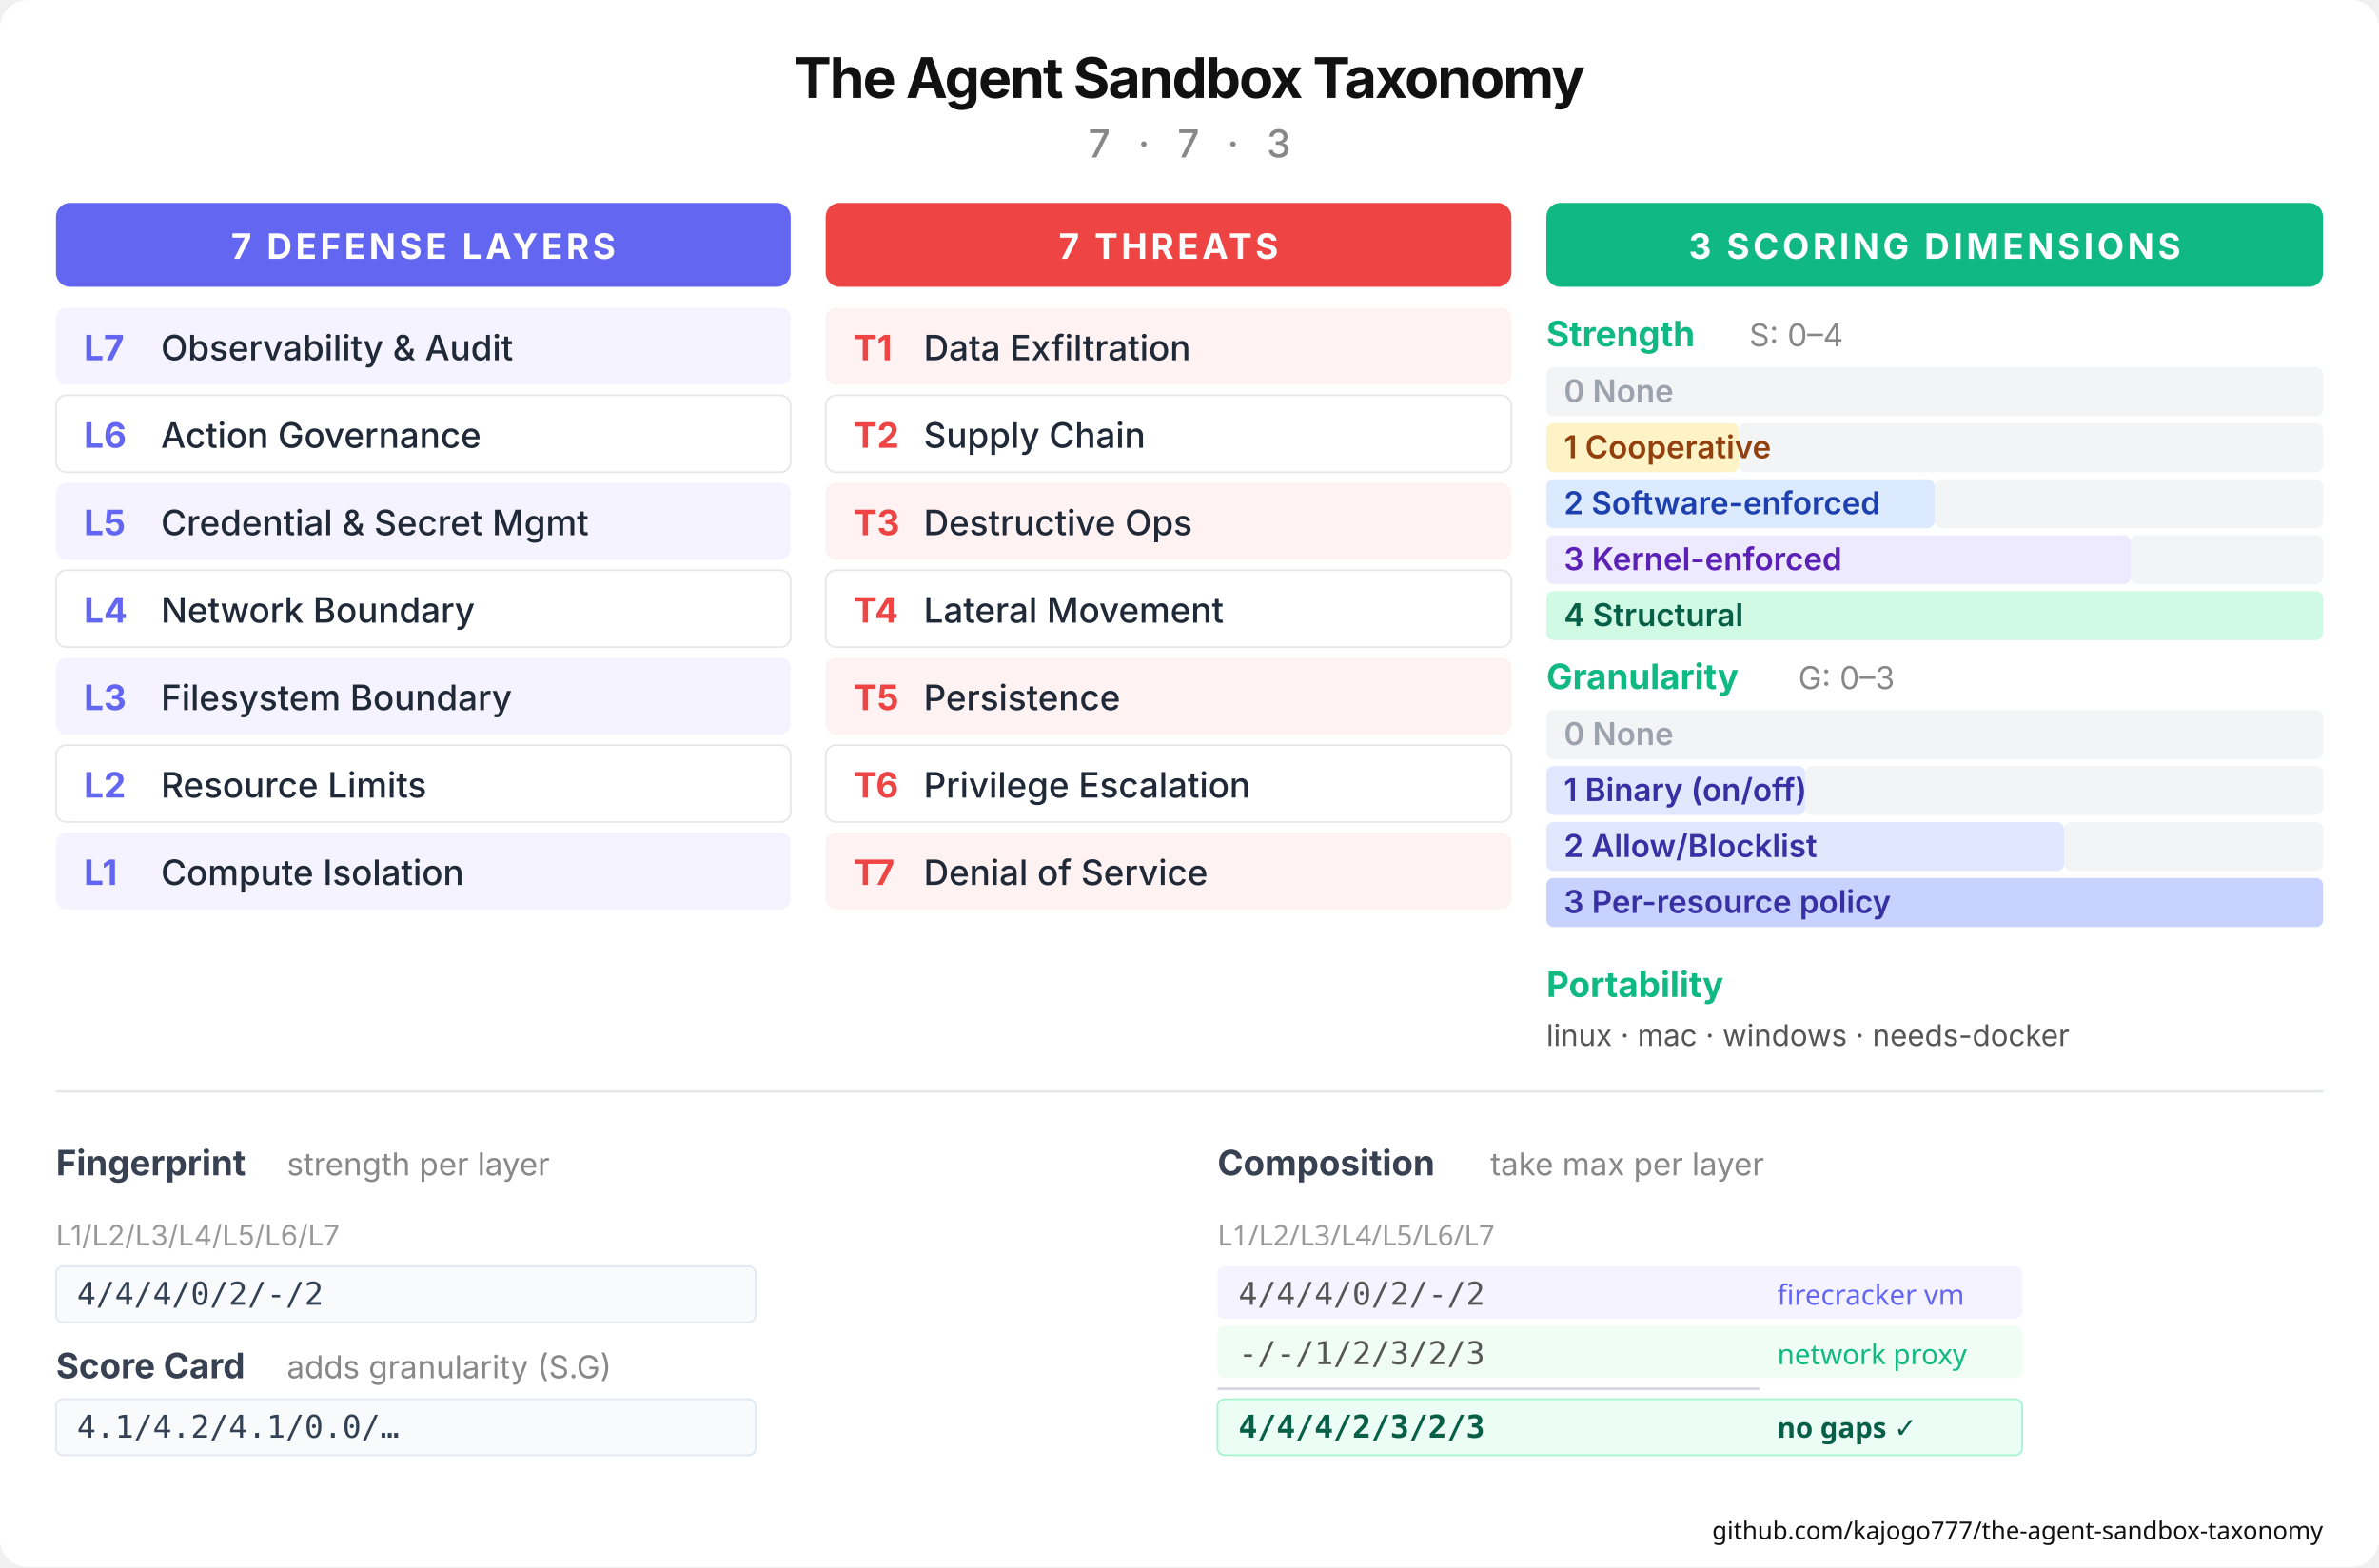
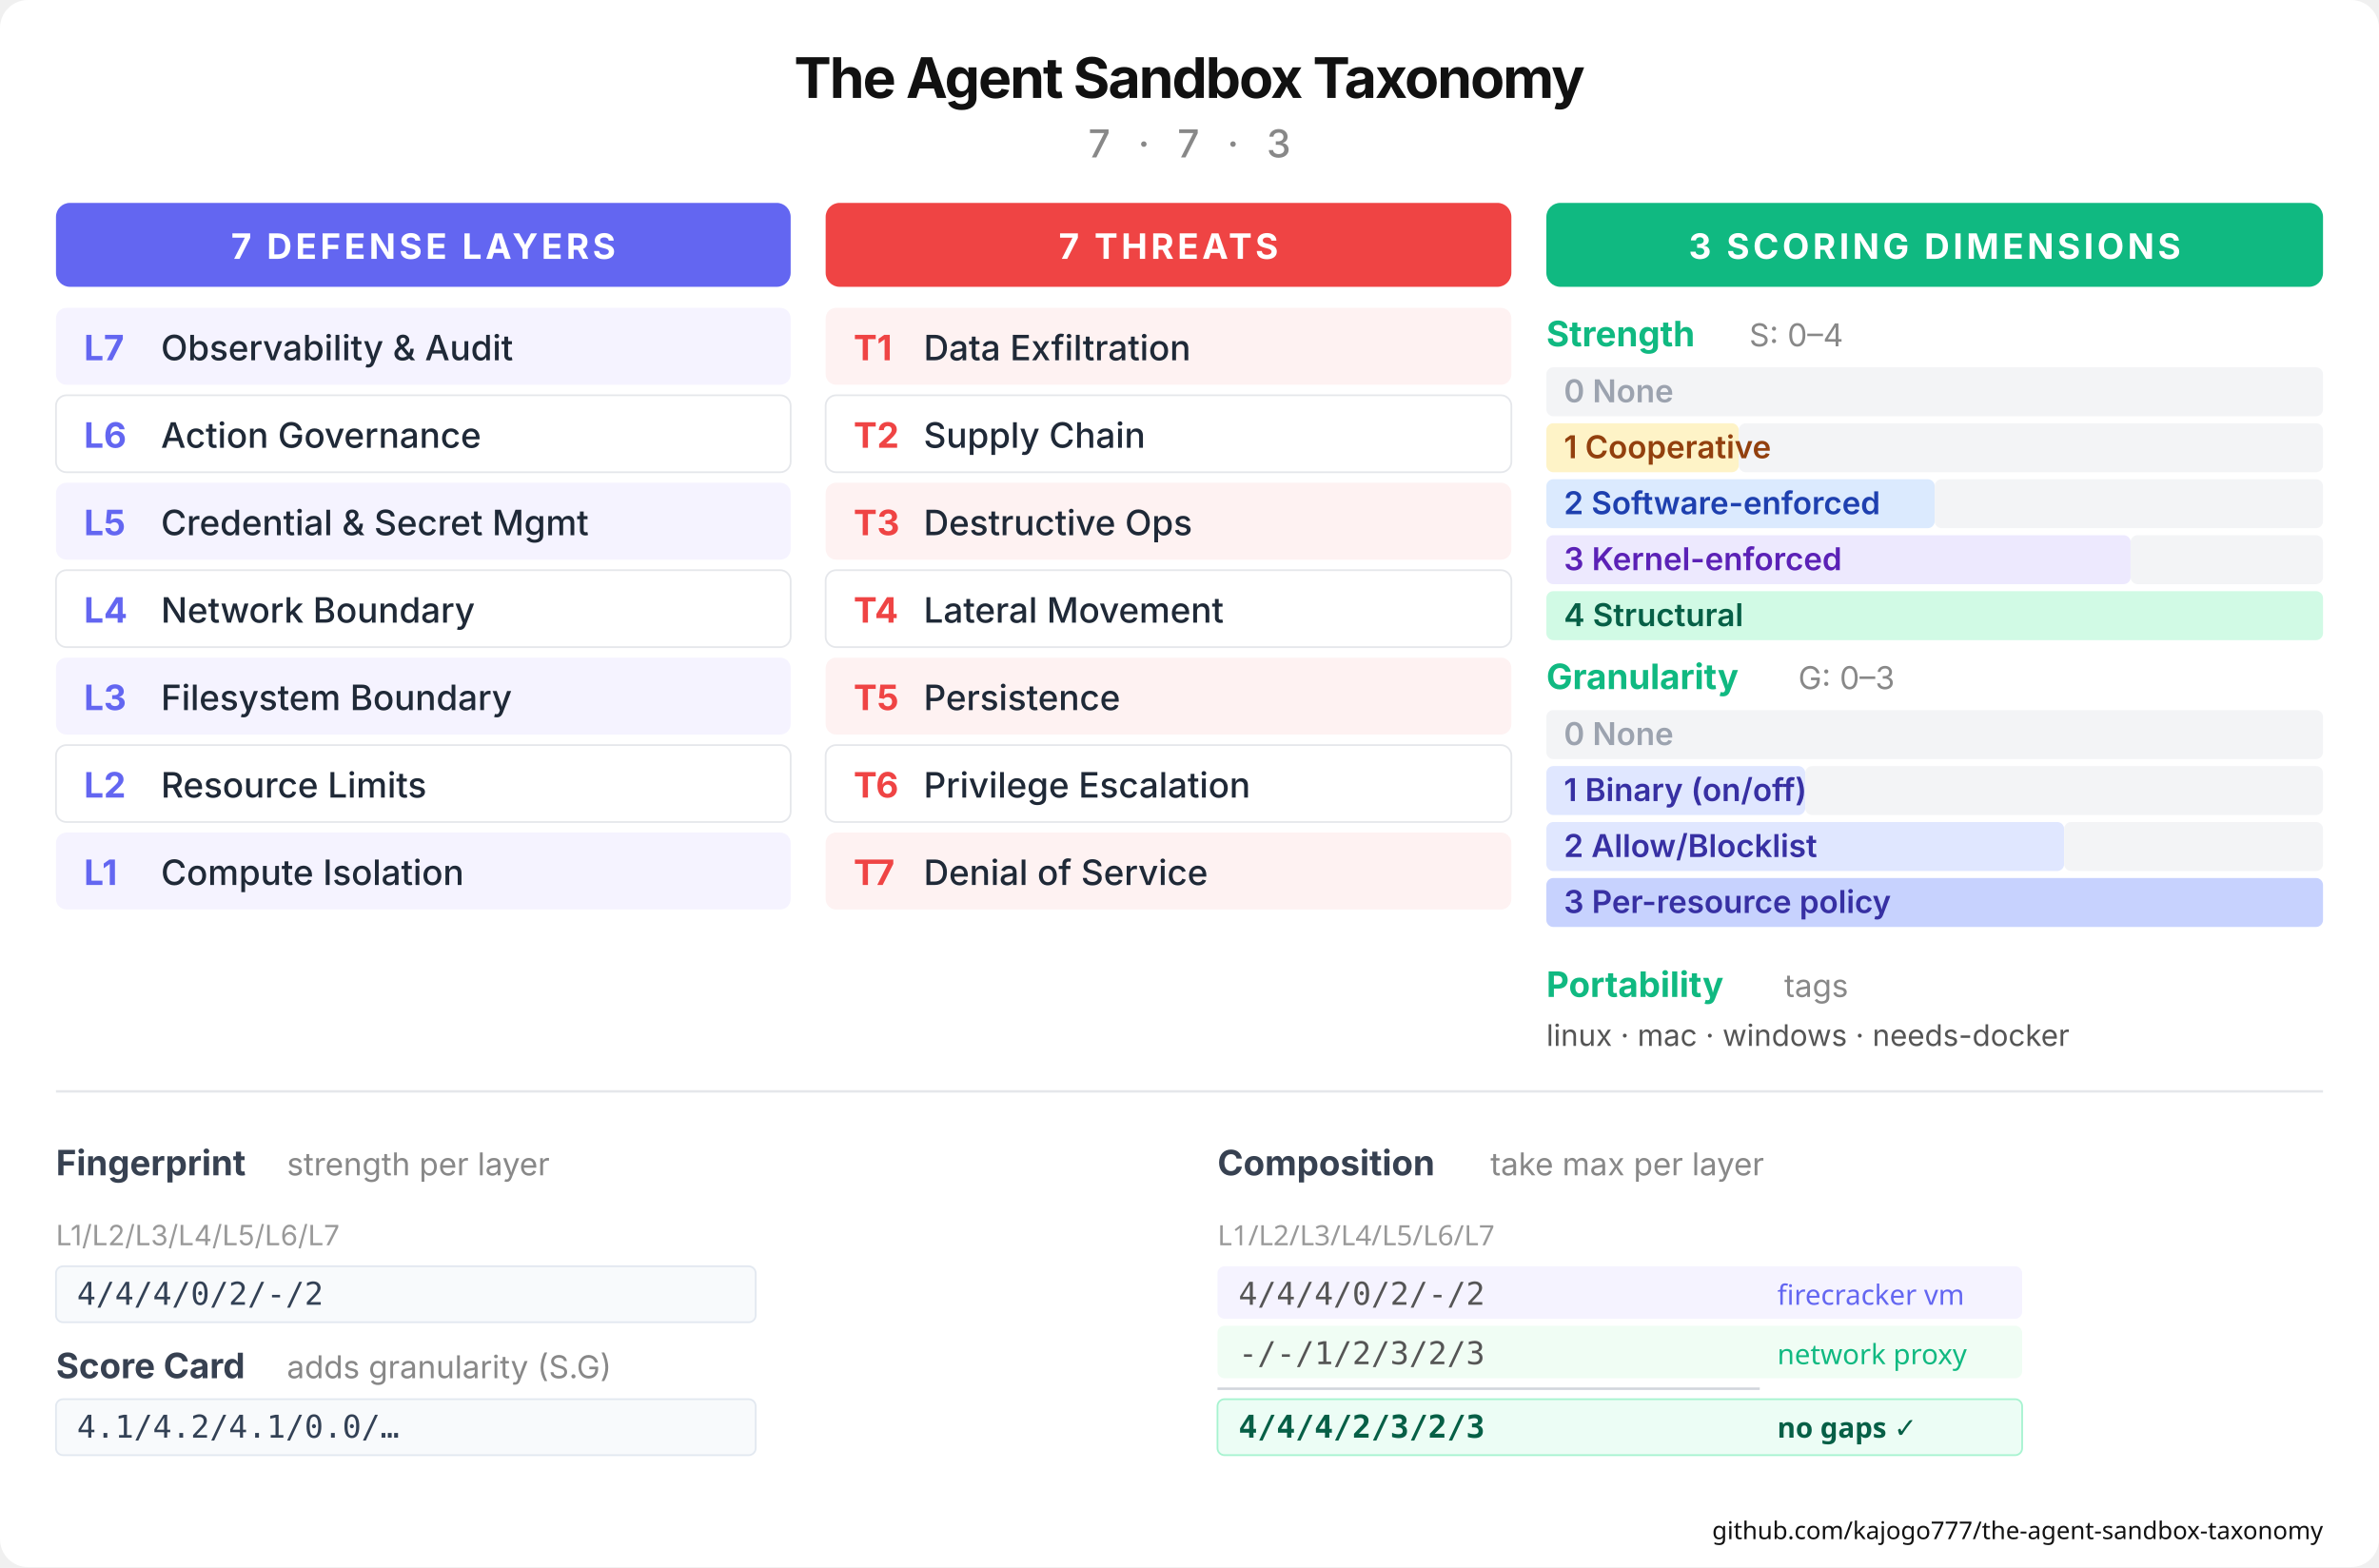
<svg xmlns="http://www.w3.org/2000/svg" viewBox="0 0 680 448" font-family="system-ui, -apple-system, 'Segoe UI', sans-serif">
  <rect width="680" height="448" fill="white" rx="8" />
  <text x="340" y="28" text-anchor="middle" font-size="16" font-weight="700" fill="#111" letter-spacing="-0.5">The Agent Sandbox Taxonomy</text>
  <text x="340" y="45" text-anchor="middle" font-size="11" fill="#888" letter-spacing="2.5" font-weight="500">7 · 7 · 3</text>
  <g transform="translate(16, 58)">
    <rect width="210" height="24" rx="4" fill="#6366f1" />
    <text x="105" y="16" text-anchor="middle" font-size="10" font-weight="700" fill="white" letter-spacing="1">7 DEFENSE LAYERS</text>
    <g font-size="10" transform="translate(0, 30)">
      <rect width="210" height="22" rx="3" fill="#f5f3ff" />
      <text x="8" y="15" font-weight="700" fill="#6366f1" font-size="10">L7</text>
      <text x="30" y="15" fill="#1f2937" font-weight="500">Observability &amp; Audit</text>
      <rect y="25" width="210" height="22" rx="3" fill="white" stroke="#e5e7eb" stroke-width="0.5" />
      <text x="8" y="40" font-weight="700" fill="#6366f1" font-size="10">L6</text>
      <text x="30" y="40" fill="#1f2937" font-weight="500">Action Governance</text>
      <rect y="50" width="210" height="22" rx="3" fill="#f5f3ff" />
      <text x="8" y="65" font-weight="700" fill="#6366f1" font-size="10">L5</text>
      <text x="30" y="65" fill="#1f2937" font-weight="500">Credential &amp; Secret Mgmt</text>
      <rect y="75" width="210" height="22" rx="3" fill="white" stroke="#e5e7eb" stroke-width="0.5" />
      <text x="8" y="90" font-weight="700" fill="#6366f1" font-size="10">L4</text>
      <text x="30" y="90" fill="#1f2937" font-weight="500">Network Boundary</text>
      <rect y="100" width="210" height="22" rx="3" fill="#f5f3ff" />
      <text x="8" y="115" font-weight="700" fill="#6366f1" font-size="10">L3</text>
      <text x="30" y="115" fill="#1f2937" font-weight="500">Filesystem Boundary</text>
      <rect y="125" width="210" height="22" rx="3" fill="white" stroke="#e5e7eb" stroke-width="0.5" />
      <text x="8" y="140" font-weight="700" fill="#6366f1" font-size="10">L2</text>
      <text x="30" y="140" fill="#1f2937" font-weight="500">Resource Limits</text>
      <rect y="150" width="210" height="22" rx="3" fill="#f5f3ff" />
      <text x="8" y="165" font-weight="700" fill="#6366f1" font-size="10">L1</text>
      <text x="30" y="165" fill="#1f2937" font-weight="500">Compute Isolation</text>
    </g>
  </g>
  <g transform="translate(236, 58)">
    <rect width="196" height="24" rx="4" fill="#ef4444" />
    <text x="98" y="16" text-anchor="middle" font-size="10" font-weight="700" fill="white" letter-spacing="1">7 THREATS</text>
    <g font-size="10" transform="translate(0, 30)">
      <rect width="196" height="22" rx="3" fill="#fef2f2" />
      <text x="8" y="15" font-weight="700" fill="#ef4444" font-size="10">T1</text>
      <text x="28" y="15" fill="#1f2937" font-weight="500">Data Exfiltration</text>
      <rect y="25" width="196" height="22" rx="3" fill="white" stroke="#e5e7eb" stroke-width="0.5" />
      <text x="8" y="40" font-weight="700" fill="#ef4444" font-size="10">T2</text>
      <text x="28" y="40" fill="#1f2937" font-weight="500">Supply Chain</text>
      <rect y="50" width="196" height="22" rx="3" fill="#fef2f2" />
      <text x="8" y="65" font-weight="700" fill="#ef4444" font-size="10">T3</text>
      <text x="28" y="65" fill="#1f2937" font-weight="500">Destructive Ops</text>
      <rect y="75" width="196" height="22" rx="3" fill="white" stroke="#e5e7eb" stroke-width="0.5" />
      <text x="8" y="90" font-weight="700" fill="#ef4444" font-size="10">T4</text>
      <text x="28" y="90" fill="#1f2937" font-weight="500">Lateral Movement</text>
      <rect y="100" width="196" height="22" rx="3" fill="#fef2f2" />
      <text x="8" y="115" font-weight="700" fill="#ef4444" font-size="10">T5</text>
      <text x="28" y="115" fill="#1f2937" font-weight="500">Persistence</text>
      <rect y="125" width="196" height="22" rx="3" fill="white" stroke="#e5e7eb" stroke-width="0.5" />
      <text x="8" y="140" font-weight="700" fill="#ef4444" font-size="10">T6</text>
      <text x="28" y="140" fill="#1f2937" font-weight="500">Privilege Escalation</text>
      <rect y="150" width="196" height="22" rx="3" fill="#fef2f2" />
      <text x="8" y="165" font-weight="700" fill="#ef4444" font-size="10">T7</text>
      <text x="28" y="165" fill="#1f2937" font-weight="500">Denial of Service</text>
    </g>
  </g>
  <g transform="translate(442, 58)">
    <rect width="222" height="24" rx="4" fill="#10b981" />
    <text x="111" y="16" text-anchor="middle" font-size="10" font-weight="700" fill="white" letter-spacing="1">3 SCORING DIMENSIONS</text>
    <g transform="translate(0, 30)">
      <text x="0" y="11" font-weight="700" fill="#10b981" font-size="10">Strength</text>
      <text x="58" y="11" fill="#888" font-size="9">S: 0–4</text>
      <g transform="translate(0, 17)" font-size="9">
        <rect width="222" height="14" rx="2" fill="#f3f4f6" />
        <text x="5" y="10" fill="#9ca3af" font-weight="600">0 None</text>
        <rect y="16" width="55" height="14" rx="2" fill="#fef3c7" />
        <rect y="16" x="55" width="167" height="14" rx="2" fill="#f3f4f6" />
        <text x="5" y="26" fill="#92400e" font-weight="600">1 Cooperative</text>
        <rect y="32" width="111" height="14" rx="2" fill="#dbeafe" />
        <rect y="32" x="111" width="111" height="14" rx="2" fill="#f3f4f6" />
        <text x="5" y="42" fill="#1e40af" font-weight="600">2 Software-enforced</text>
        <rect y="48" width="167" height="14" rx="2" fill="#ede9fe" />
        <rect y="48" x="167" width="55" height="14" rx="2" fill="#f3f4f6" />
        <text x="5" y="58" fill="#5b21b6" font-weight="600">3 Kernel-enforced</text>
        <rect y="64" width="222" height="14" rx="2" fill="#d1fae5" />
        <text x="5" y="74" fill="#065f46" font-weight="600">4 Structural</text>
      </g>
    </g>
    <g transform="translate(0, 128)">
      <text x="0" y="11" font-weight="700" fill="#10b981" font-size="10">Granularity</text>
      <text x="72" y="11" fill="#888" font-size="9">G: 0–3</text>
      <g transform="translate(0, 17)" font-size="9">
        <rect width="222" height="14" rx="2" fill="#f3f4f6" />
        <text x="5" y="10" fill="#9ca3af" font-weight="600">0 None</text>
        <rect y="16" width="74" height="14" rx="2" fill="#e0e7ff" />
        <rect y="16" x="74" width="148" height="14" rx="2" fill="#f3f4f6" />
        <text x="5" y="26" fill="#3730a3" font-weight="600">1 Binary (on/off)</text>
        <rect y="32" width="148" height="14" rx="2" fill="#e0e7ff" />
        <rect y="32" x="148" width="74" height="14" rx="2" fill="#f3f4f6" />
        <text x="5" y="42" fill="#3730a3" font-weight="600">2 Allow/Blocklist</text>
        <rect y="48" width="222" height="14" rx="2" fill="#c7d2fe" />
        <text x="5" y="58" fill="#3730a3" font-weight="600">3 Per-resource policy</text>
      </g>
    </g>
    <g transform="translate(0, 216)">
      <text x="0" y="11" font-weight="700" fill="#10b981" font-size="10">Portability</text>
+       <text x="68" y="11" fill="#888" font-size="9">tags</text>
      <text x="0" y="25" fill="#555" font-size="8.5">linux · mac · windows · needs-docker</text>
    </g>
  </g>
  <line x1="16" y1="312" x2="664" y2="312" stroke="#e5e7eb" stroke-width="0.7" />
  <g transform="translate(16, 324)">
    <text x="0" y="12" font-size="10" font-weight="700" fill="#374151">Fingerprint</text>
    <text x="66" y="12" font-size="9" fill="#888">strength per layer</text>
    <g transform="translate(0, 22)" font-size="9">
      <text x="0" y="10" fill="#999" font-size="8">L1/L2/L3/L4/L5/L6/L7</text>
      <rect y="16" width="200" height="16" rx="2" fill="#f8fafc" stroke="#e2e8f0" stroke-width="0.5" />
      <text x="6" y="27" font-family="'SF Mono','Fira Code',monospace" fill="#334155" font-weight="500">4/4/4/0/2/-/2</text>
    </g>
    <g transform="translate(0, 60)">
      <text x="0" y="10" font-size="10" font-weight="700" fill="#374151">Score Card</text>
      <text x="66" y="10" font-size="9" fill="#888">adds granularity (S.G)</text>
      <rect y="16" width="200" height="16" rx="2" fill="#f8fafc" stroke="#e2e8f0" stroke-width="0.5" />
      <text x="6" y="27" font-family="'SF Mono','Fira Code',monospace" font-size="9" fill="#334155" font-weight="500">4.1/4.2/4.1/0.0/…</text>
    </g>
  </g>
  <g transform="translate(348, 324)">
    <text x="0" y="12" font-size="10" font-weight="700" fill="#374151">Composition</text>
    <text x="78" y="12" font-size="9" fill="#888">take max per layer</text>
    <g transform="translate(0, 22)" font-family="'SF Mono','Fira Code',monospace" font-size="9">
      <text x="0" y="10" fill="#999" font-size="8" font-family="system-ui, sans-serif">L1/L2/L3/L4/L5/L6/L7</text>
      <rect y="16" width="230" height="15" rx="2" fill="#f5f3ff" />
      <text x="6" y="27" fill="#555">4/4/4/0/2/-/2</text>
      <text x="160" y="27" fill="#6366f1" font-family="system-ui, sans-serif" font-size="8">firecracker vm</text>
      <rect y="33" width="230" height="15" rx="2" fill="#f0fdf4" />
      <text x="6" y="44" fill="#555">-/-/1/2/3/2/3</text>
      <text x="160" y="44" fill="#10b981" font-family="system-ui, sans-serif" font-size="8">network proxy</text>
      <line x1="0" y1="51" x2="155" y2="51" stroke="#d1d5db" stroke-width="0.7" />
      <rect y="54" width="230" height="16" rx="2" fill="#ecfdf5" stroke="#a7f3d0" stroke-width="0.5" />
      <text x="6" y="65" fill="#065f46" font-weight="600">4/4/4/2/3/2/3</text>
      <text x="160" y="65" fill="#065f46" font-family="system-ui, sans-serif" font-size="8" font-weight="600">no gaps ✓</text>
    </g>
  </g>
  <text x="664" y="440" text-anchor="end" font-size="7" fill="#111" font-family="system-ui, sans-serif">github.com/kajogo777/the-agent-sandbox-taxonomy</text>
</svg>
